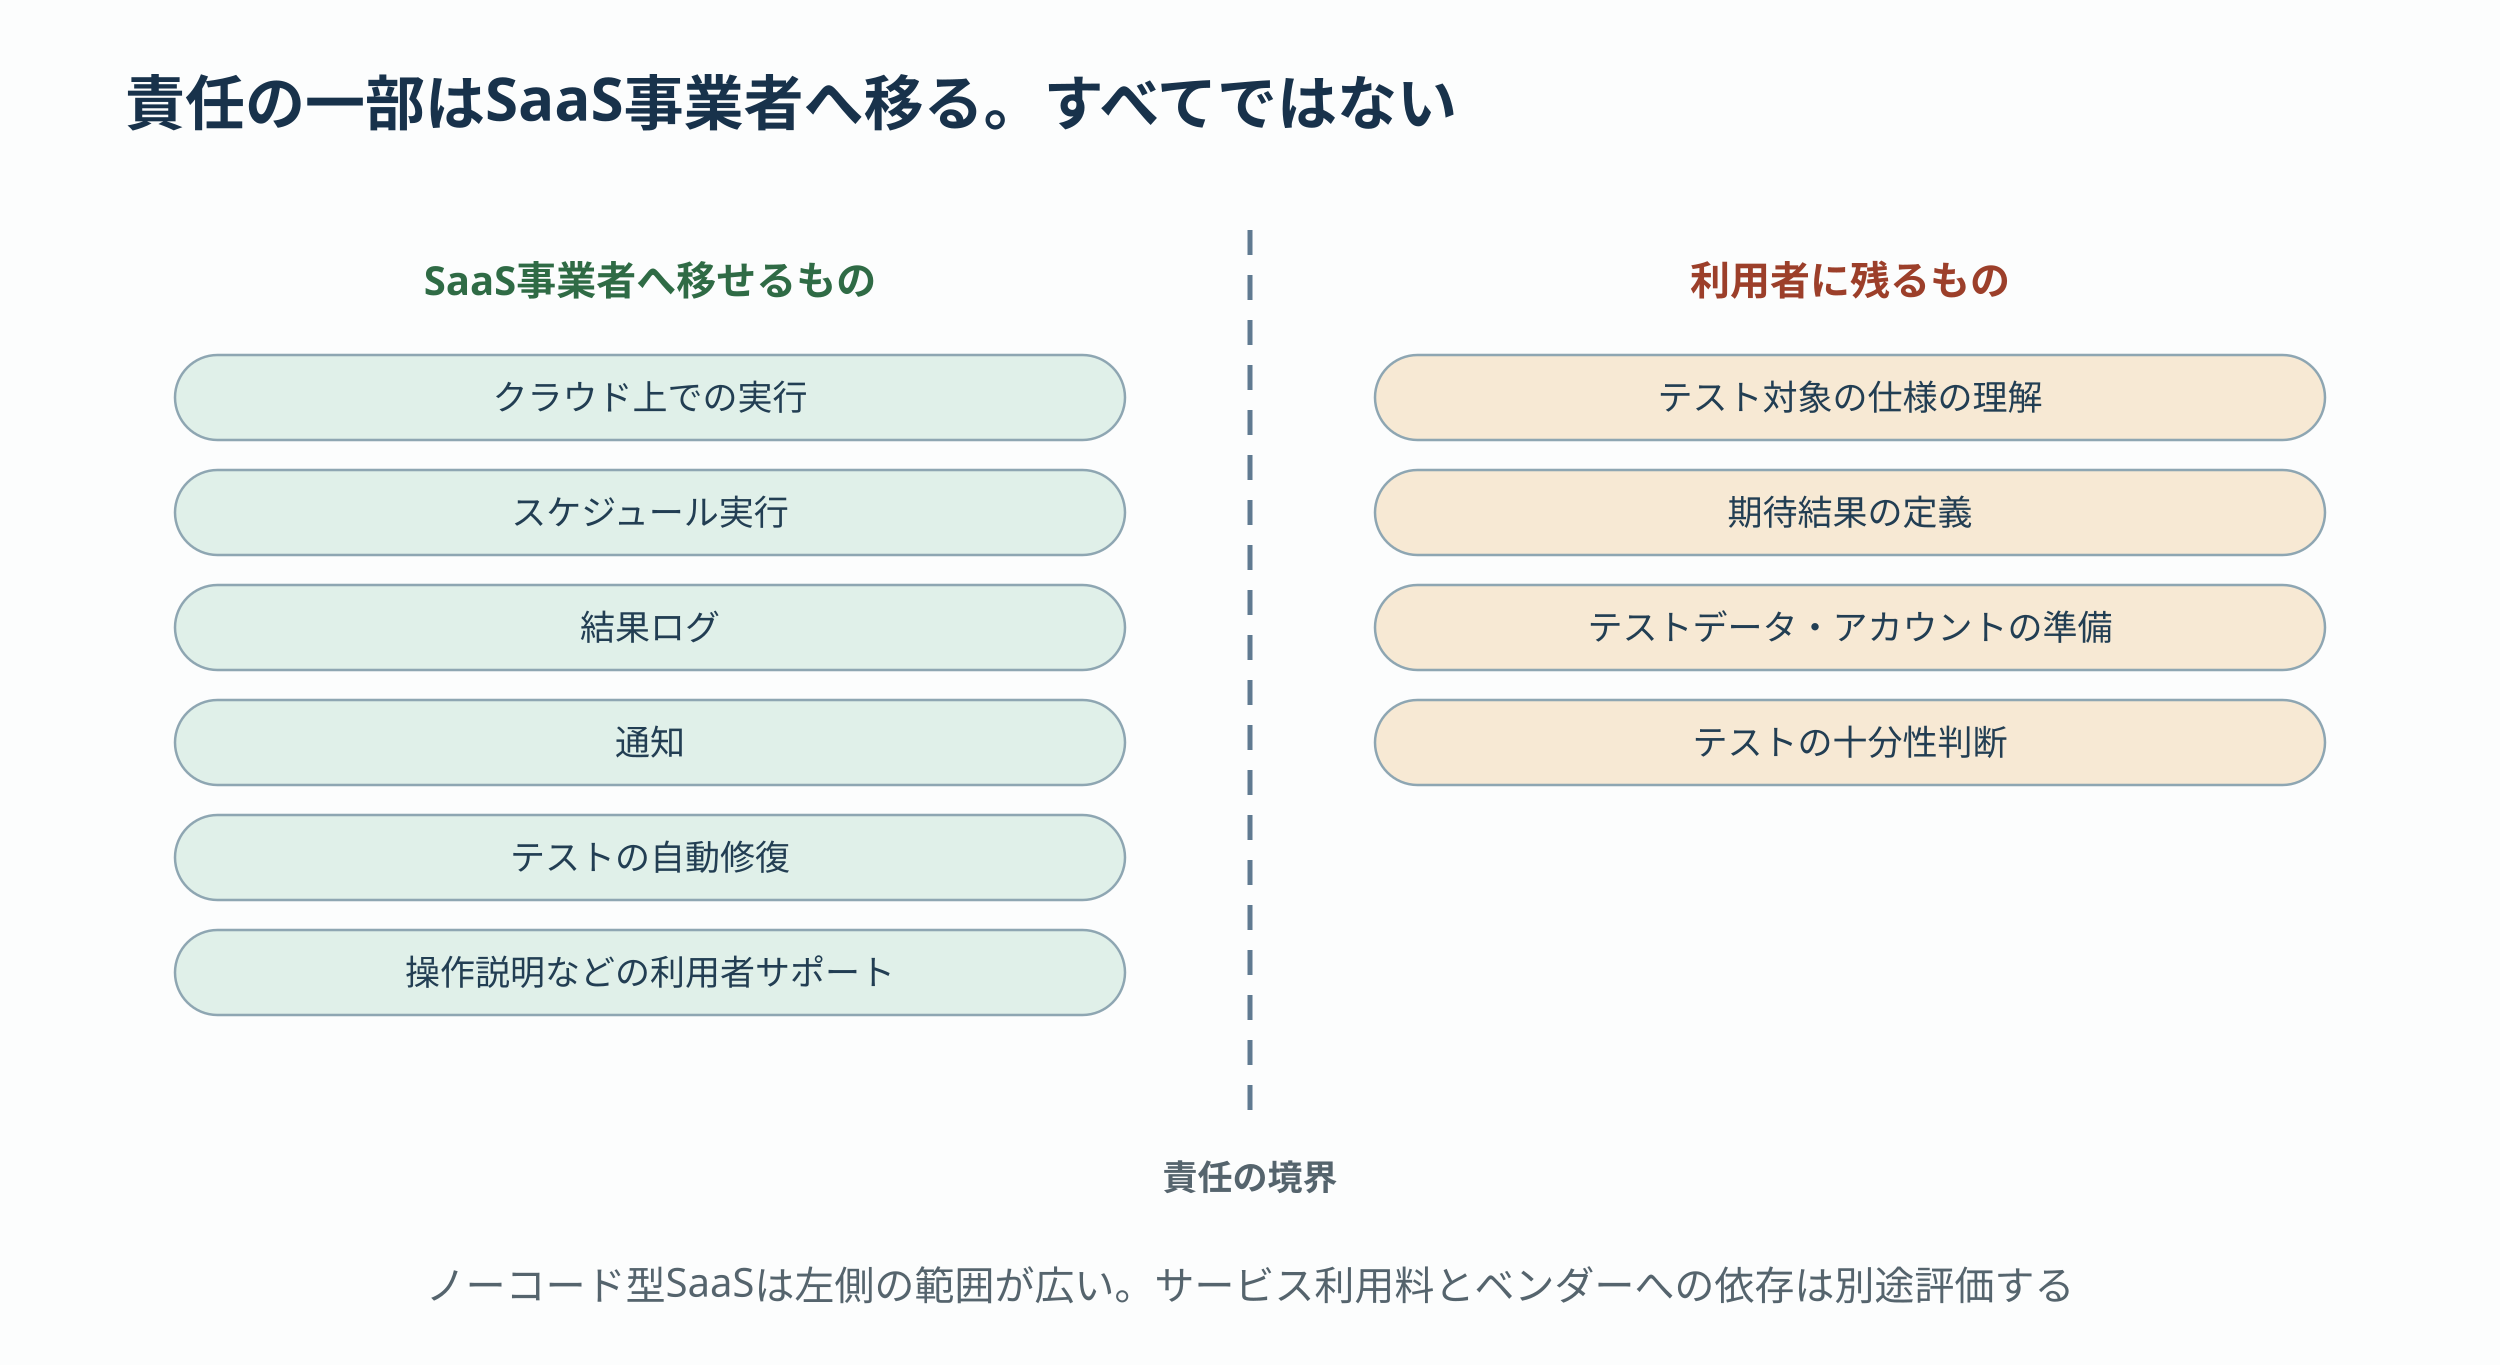
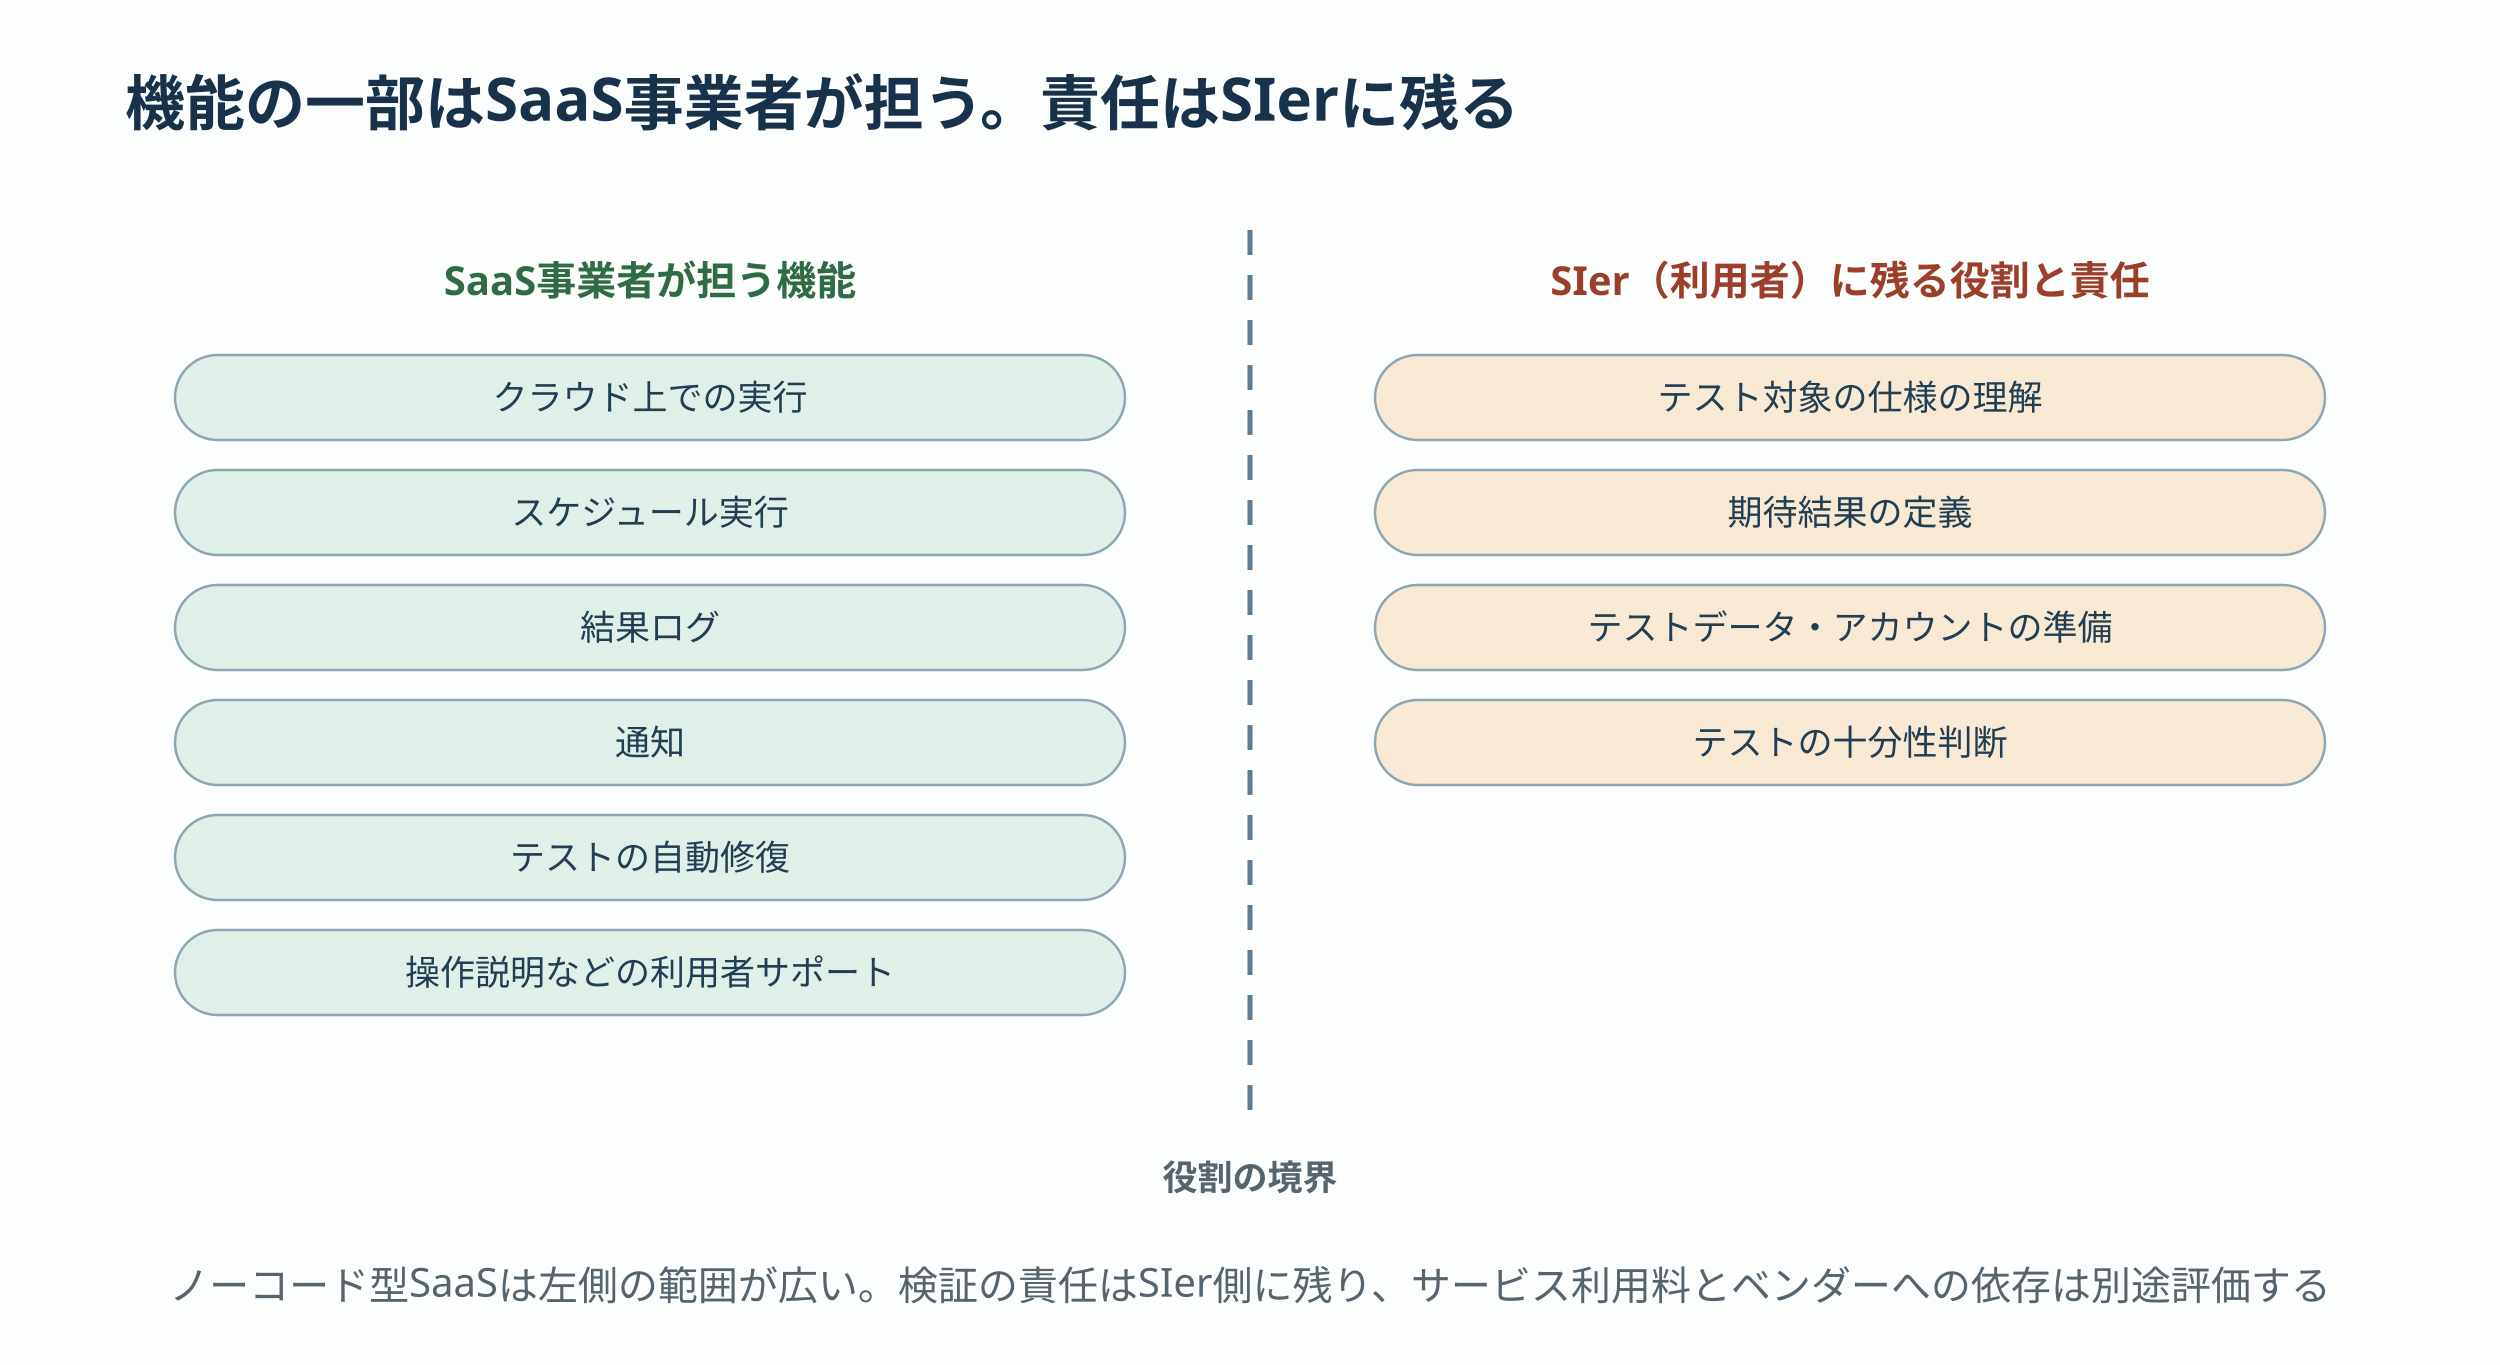
- <svg xmlns="http://www.w3.org/2000/svg" width="1000" height="546" viewBox="0 0 1000 546" role="img" aria-label="SaaS事業者へ移せる責任と利用者に残る責任" aria-describedby="desc">
+ <svg xmlns="http://www.w3.org/2000/svg" width="1000" height="546" viewBox="0 0 1000 546" role="img" aria-label="SaaS事業者が担う機能とSIerに残る役割" aria-describedby="desc">
  <rect width="100%" height="100%" fill="#fcfdfd" />
-   <text x="50" y="50" text-anchor="start" font-family="sans-serif" font-size="24" font-weight="700" fill="#18324b">責任の一部はSaaS事業者へ移る。すべてではない</text>
+   <text x="50" y="50" text-anchor="start" font-family="sans-serif" font-size="24" font-weight="700" fill="#18324b">機能の一部はSaaS事業者が担う。責任はSIerに残る</text>
  <path d="M500 92 V452" stroke="#607a91" stroke-width="2" stroke-dasharray="10 8" />
-   <text x="500" y="476" text-anchor="middle" font-family="sans-serif" font-size="14" font-weight="700" fill="#55646d">責任の境界</text>
-   <text x="260" y="118" text-anchor="middle" font-family="sans-serif" font-size="16" font-weight="700" fill="#2f6b45">SaaS事業者へ移せるもの</text>
+   <text x="500" y="476" text-anchor="middle" font-family="sans-serif" font-size="14" font-weight="700" fill="#55646d">役割の境界</text>
+   <text x="260" y="118" text-anchor="middle" font-family="sans-serif" font-size="16" font-weight="700" fill="#2f6b45">SaaS事業者が担う機能</text>
  <rect x="70" y="142" width="380" height="34" rx="17.0" fill="#e0f0e9" stroke="#8ea6b2" stroke-width="1" />
  <text x="260" y="164" text-anchor="middle" font-family="sans-serif" font-size="14" fill="#223e53">クラウド上での実行</text>
  <rect x="70" y="188" width="380" height="34" rx="17.0" fill="#e0f0e9" stroke="#8ea6b2" stroke-width="1" />
  <text x="260" y="210" text-anchor="middle" font-family="sans-serif" font-size="14" fill="#223e53">スケジュール実行</text>
  <rect x="70" y="234" width="380" height="34" rx="17.0" fill="#e0f0e9" stroke="#8ea6b2" stroke-width="1" />
  <text x="260" y="256" text-anchor="middle" font-family="sans-serif" font-size="14" fill="#223e53">結果ログ</text>
  <rect x="70" y="280" width="380" height="34" rx="17.0" fill="#e0f0e9" stroke="#8ea6b2" stroke-width="1" />
  <text x="260" y="302" text-anchor="middle" font-family="sans-serif" font-size="14" fill="#223e53">通知</text>
  <rect x="70" y="326" width="380" height="34" rx="17.0" fill="#e0f0e9" stroke="#8ea6b2" stroke-width="1" />
  <text x="260" y="348" text-anchor="middle" font-family="sans-serif" font-size="14" fill="#223e53">テストの自動修復</text>
  <rect x="70" y="372" width="380" height="34" rx="17.0" fill="#e0f0e9" stroke="#8ea6b2" stroke-width="1" />
  <text x="260" y="394" text-anchor="middle" font-family="sans-serif" font-size="14" fill="#223e53">操作説明などの利用者サポート</text>
-   <text x="740" y="118" text-anchor="middle" font-family="sans-serif" font-size="16" font-weight="700" fill="#9c3f2a">利用者に残るもの</text>
+   <text x="740" y="118" text-anchor="middle" font-family="sans-serif" font-size="16" font-weight="700" fill="#9c3f2a">SIer（利用者）に残る役割と責任</text>
  <rect x="550" y="142" width="380" height="34" rx="17.0" fill="#f7e9d4" stroke="#8ea6b2" stroke-width="1" />
  <text x="740" y="164" text-anchor="middle" font-family="sans-serif" font-size="14" fill="#223e53">テスト対象の仕様の理解</text>
  <rect x="550" y="188" width="380" height="34" rx="17.0" fill="#f7e9d4" stroke="#8ea6b2" stroke-width="1" />
  <text x="740" y="210" text-anchor="middle" font-family="sans-serif" font-size="14" fill="#223e53">期待結果の定義</text>
  <rect x="550" y="234" width="380" height="34" rx="17.0" fill="#f7e9d4" stroke="#8ea6b2" stroke-width="1" />
  <text x="740" y="256" text-anchor="middle" font-family="sans-serif" font-size="14" fill="#223e53">テストデータ・アカウントの準備</text>
  <rect x="550" y="280" width="380" height="34" rx="17.0" fill="#f7e9d4" stroke="#8ea6b2" stroke-width="1" />
  <text x="740" y="302" text-anchor="middle" font-family="sans-serif" font-size="14" fill="#223e53">テストの十分性判断</text>
-   <text x="500" y="520" text-anchor="middle" font-family="sans-serif" font-size="16" fill="#55646d">ノーコード型SaaSは左側の範囲が広い。サービス利用料とベンダーへの依存は別途評価する</text>
+   <text x="500" y="520" text-anchor="middle" font-family="sans-serif" font-size="16" fill="#55646d">ノーコード型SaaSは左側の範囲が広い。検証の責任はSIer側に残り、サービス利用料とベンダーへの依存は別途評価する</text>
</svg>
